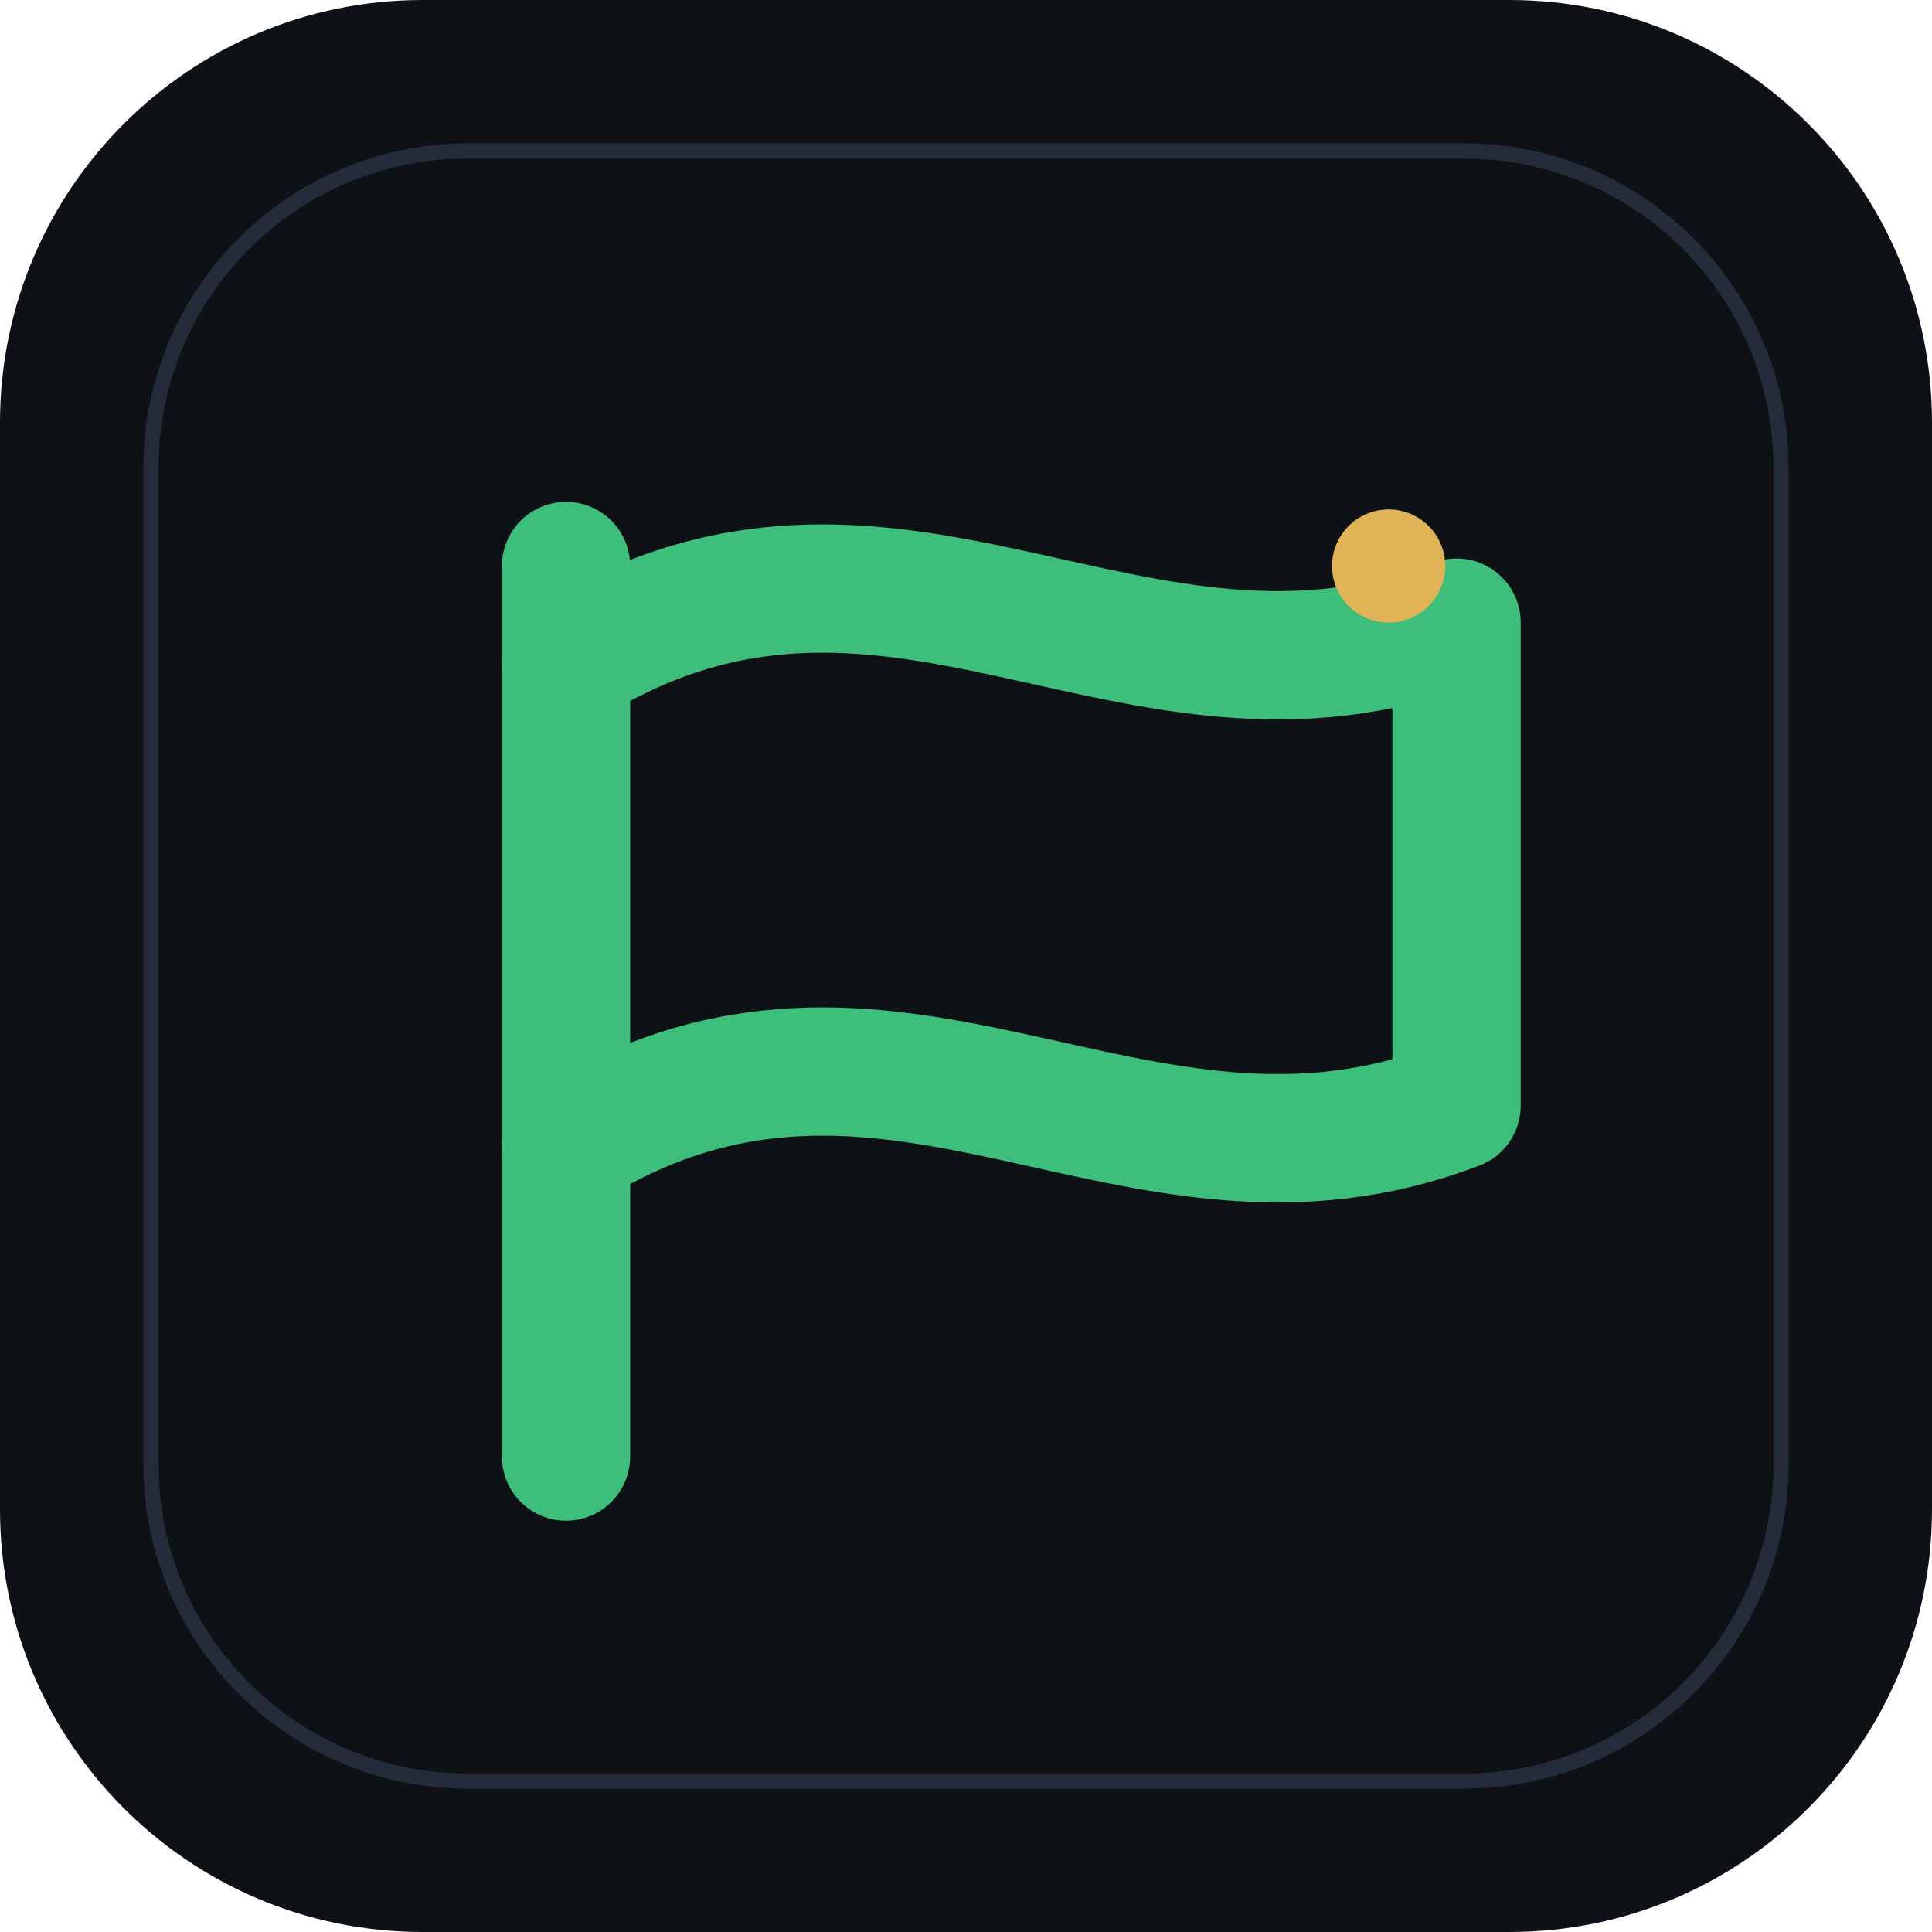
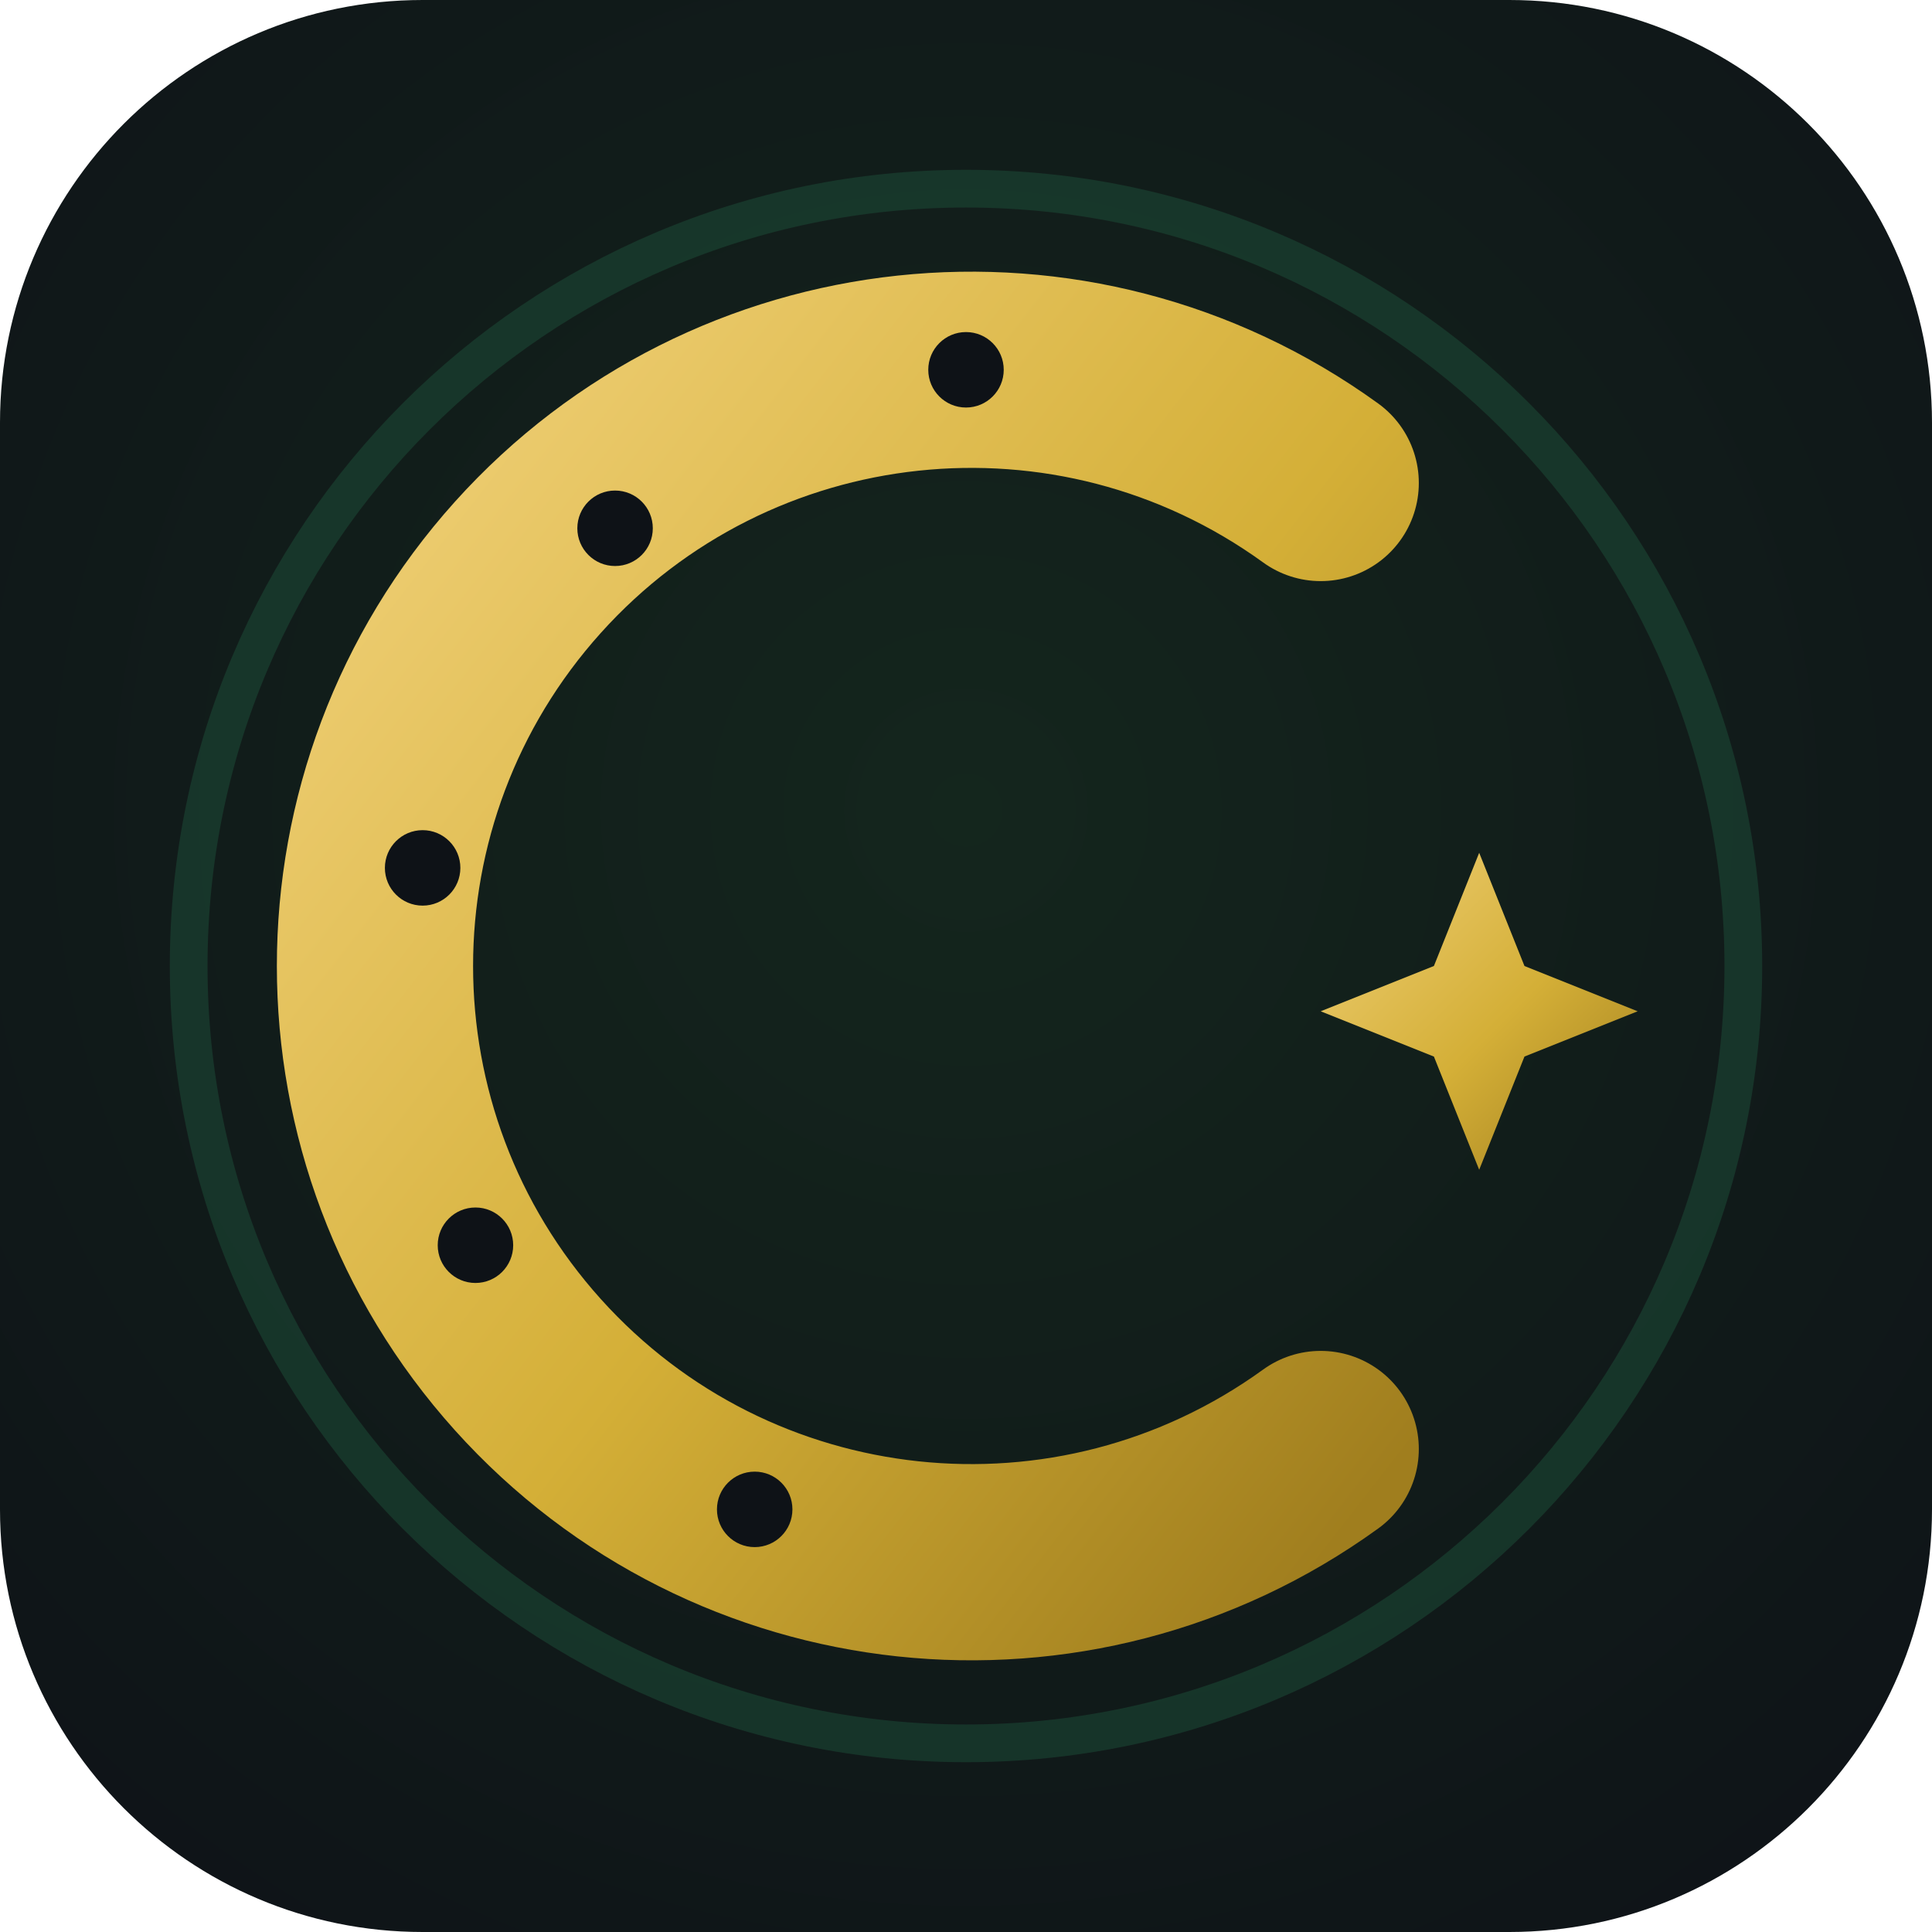
<svg xmlns="http://www.w3.org/2000/svg" viewBox="0 0 512 512">
-   <rect width="512" height="512" rx="112" fill="#0E1217" />
-   <rect x="40" y="40" width="432" height="432" rx="84" fill="none" stroke="#232C38" stroke-width="4" />
-   <g fill="none" stroke="#3DBE7A" stroke-width="34" stroke-linecap="round" stroke-linejoin="round">
-     <path d="M150 386V150" />
-     <path d="M150 176c86-54 150 22 236-11v128c-86 33-150-43-236 11" />
-   </g>
-   <circle cx="368" cy="150" r="15" fill="#E0B357" />
+   <defs>
+     <linearGradient id="gold" x1="0" y1="0" x2="1" y2="1">
+       <stop offset="0" stop-color="#F0D078" />
+       <stop offset="0.55" stop-color="#D4AF37" />
+       <stop offset="1" stop-color="#A07E1E" />
+     </linearGradient>
+     <radialGradient id="glow" cx="0.5" cy="0.42" r="0.75">
+       <stop offset="0" stop-color="#14261D" />
+       <stop offset="1" stop-color="#0E1217" />
+     </radialGradient>
+   </defs>
+   <rect width="512" height="512" rx="112" fill="url(#glow)" />
+   <circle cx="256" cy="256" r="206" fill="none" stroke="#1C4A36" stroke-width="10" opacity="0.55" />
+   <path d="M 350 128 A 158 158 0 1 0 350 384" fill="none" stroke="url(#gold)" stroke-width="52" stroke-linecap="round" />
+   <circle cx="256" cy="98" r="10" fill="#0E1217" />
+   <circle cx="163" cy="140" r="10" fill="#0E1217" />
+   <circle cx="112" cy="230" r="10" fill="#0E1217" />
+   <circle cx="126" cy="330" r="10" fill="#0E1217" />
+   <circle cx="200" cy="400" r="10" fill="#0E1217" />
+   <path d="M 392 226 l 12 30 30 12 -30 12 -12 30 -12 -30 -30 -12 30 -12 z" fill="url(#gold)" />
</svg>
